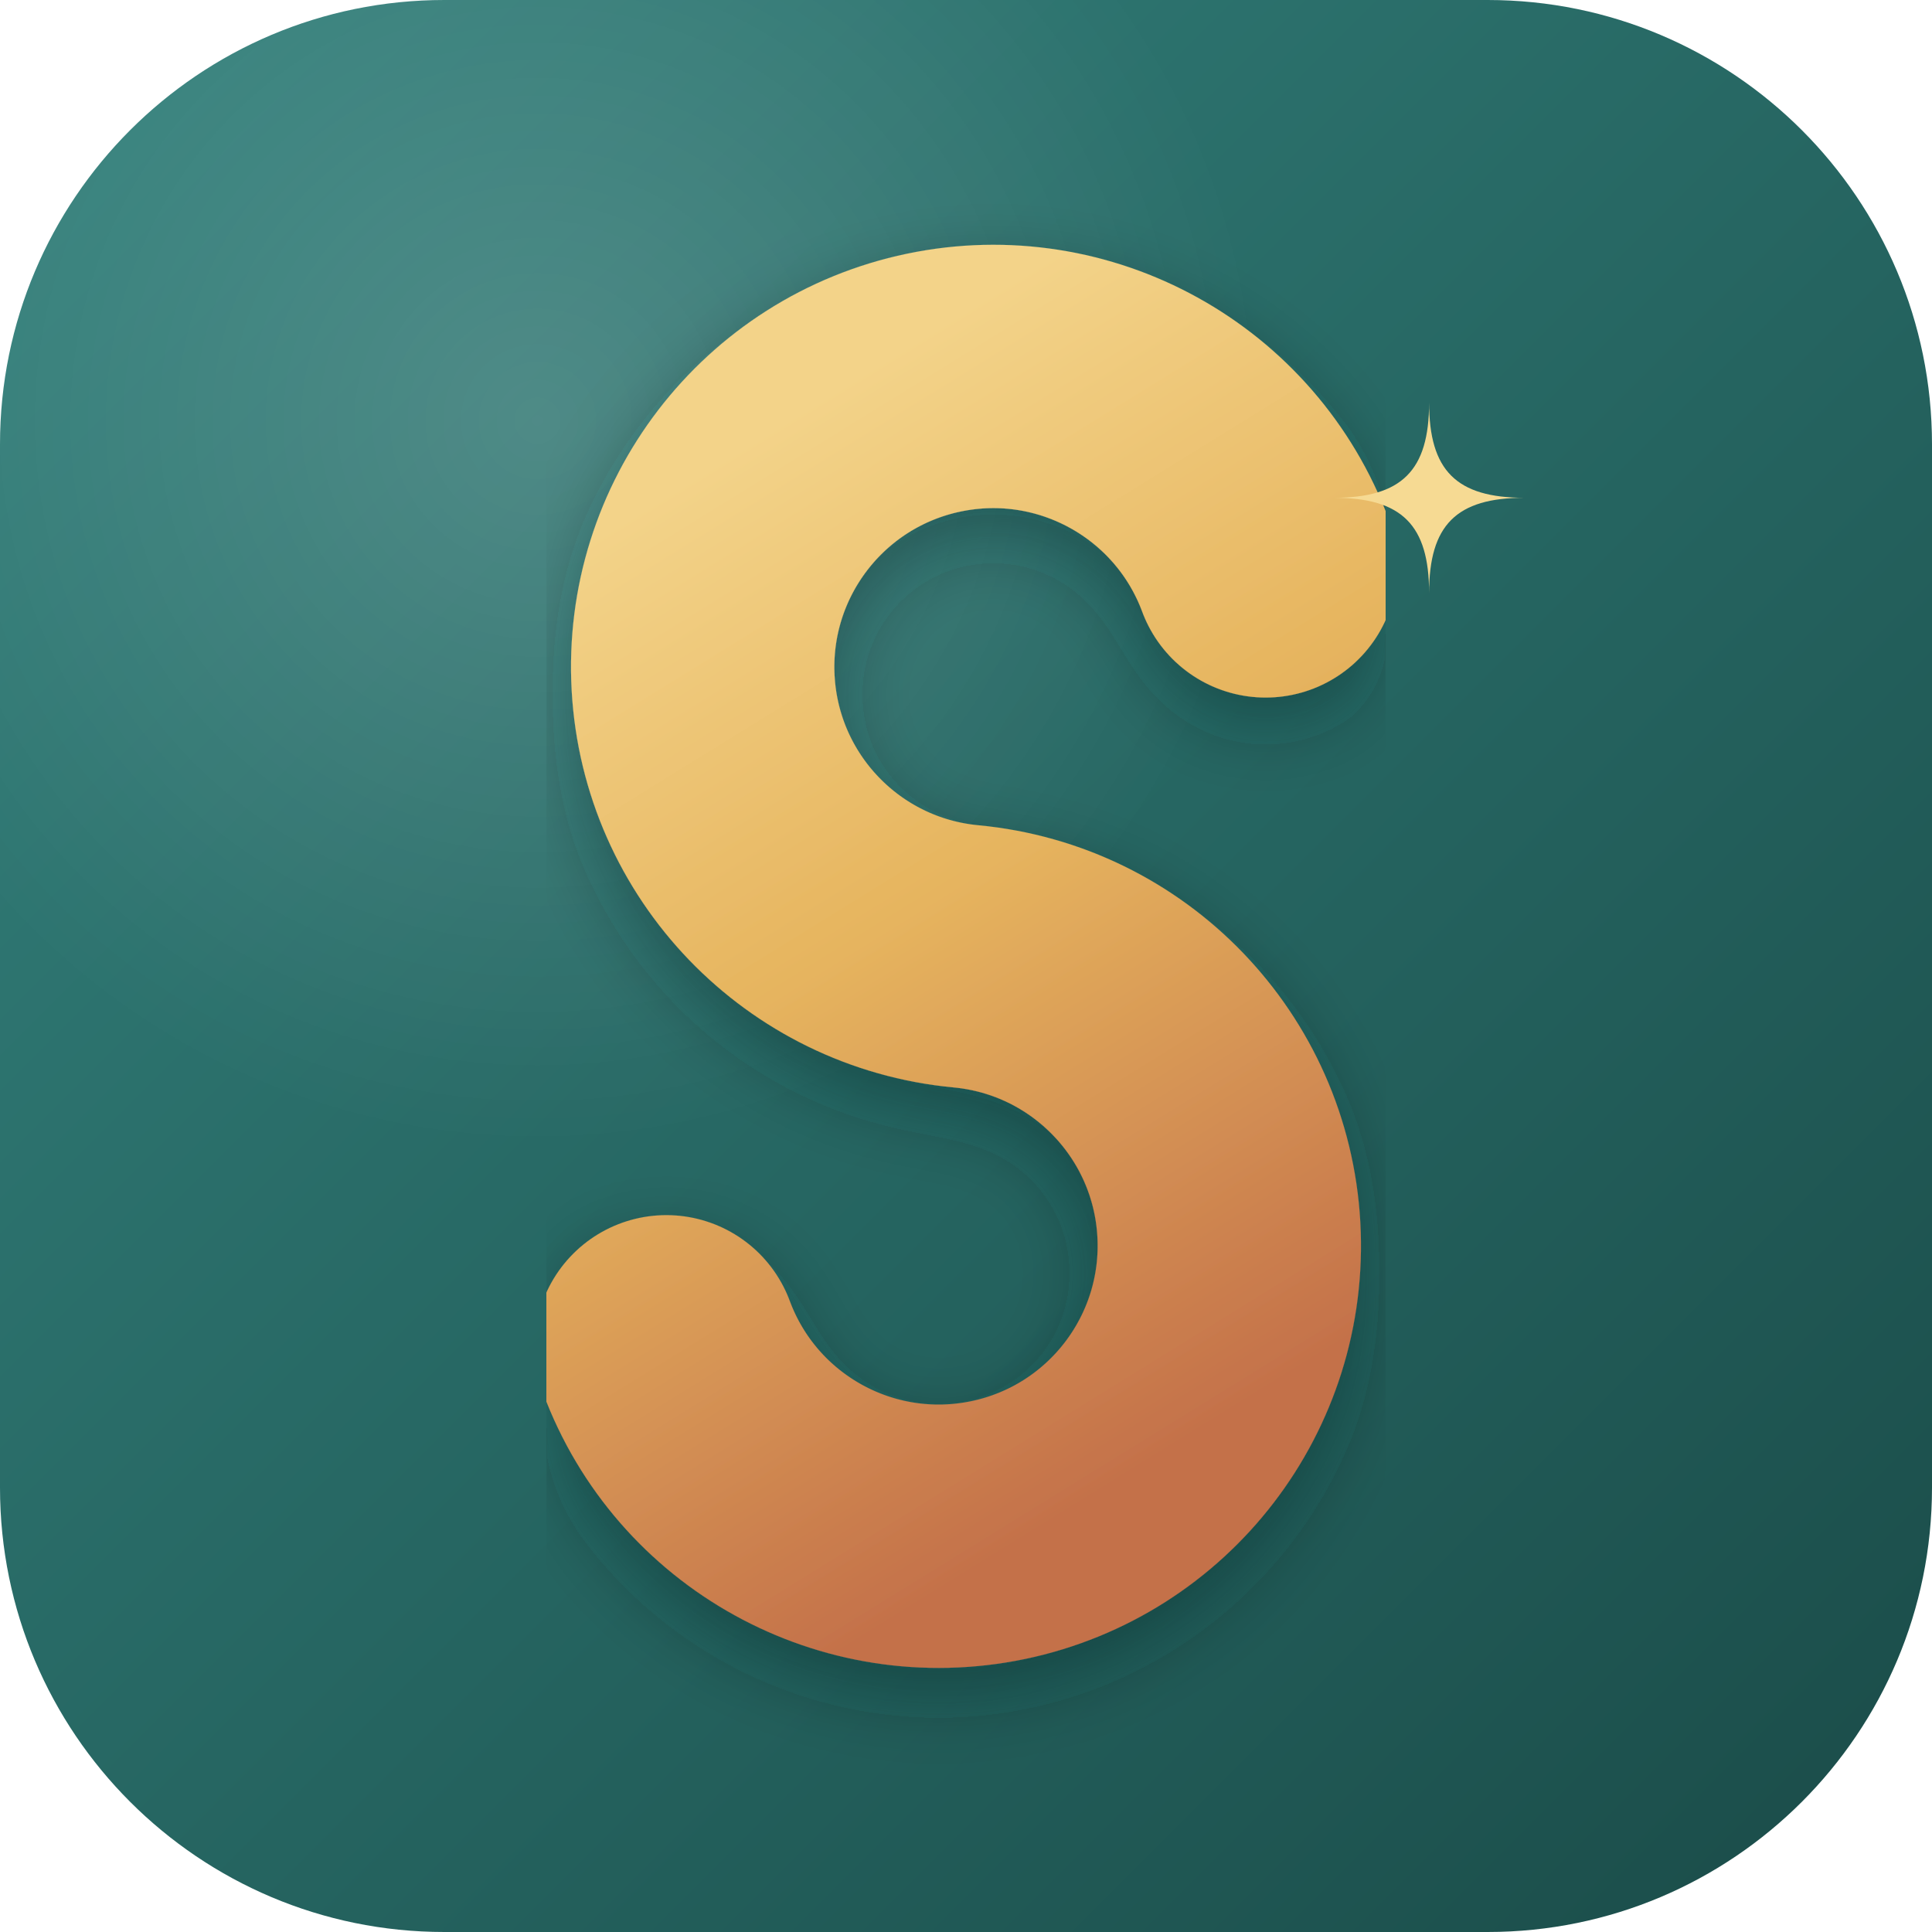
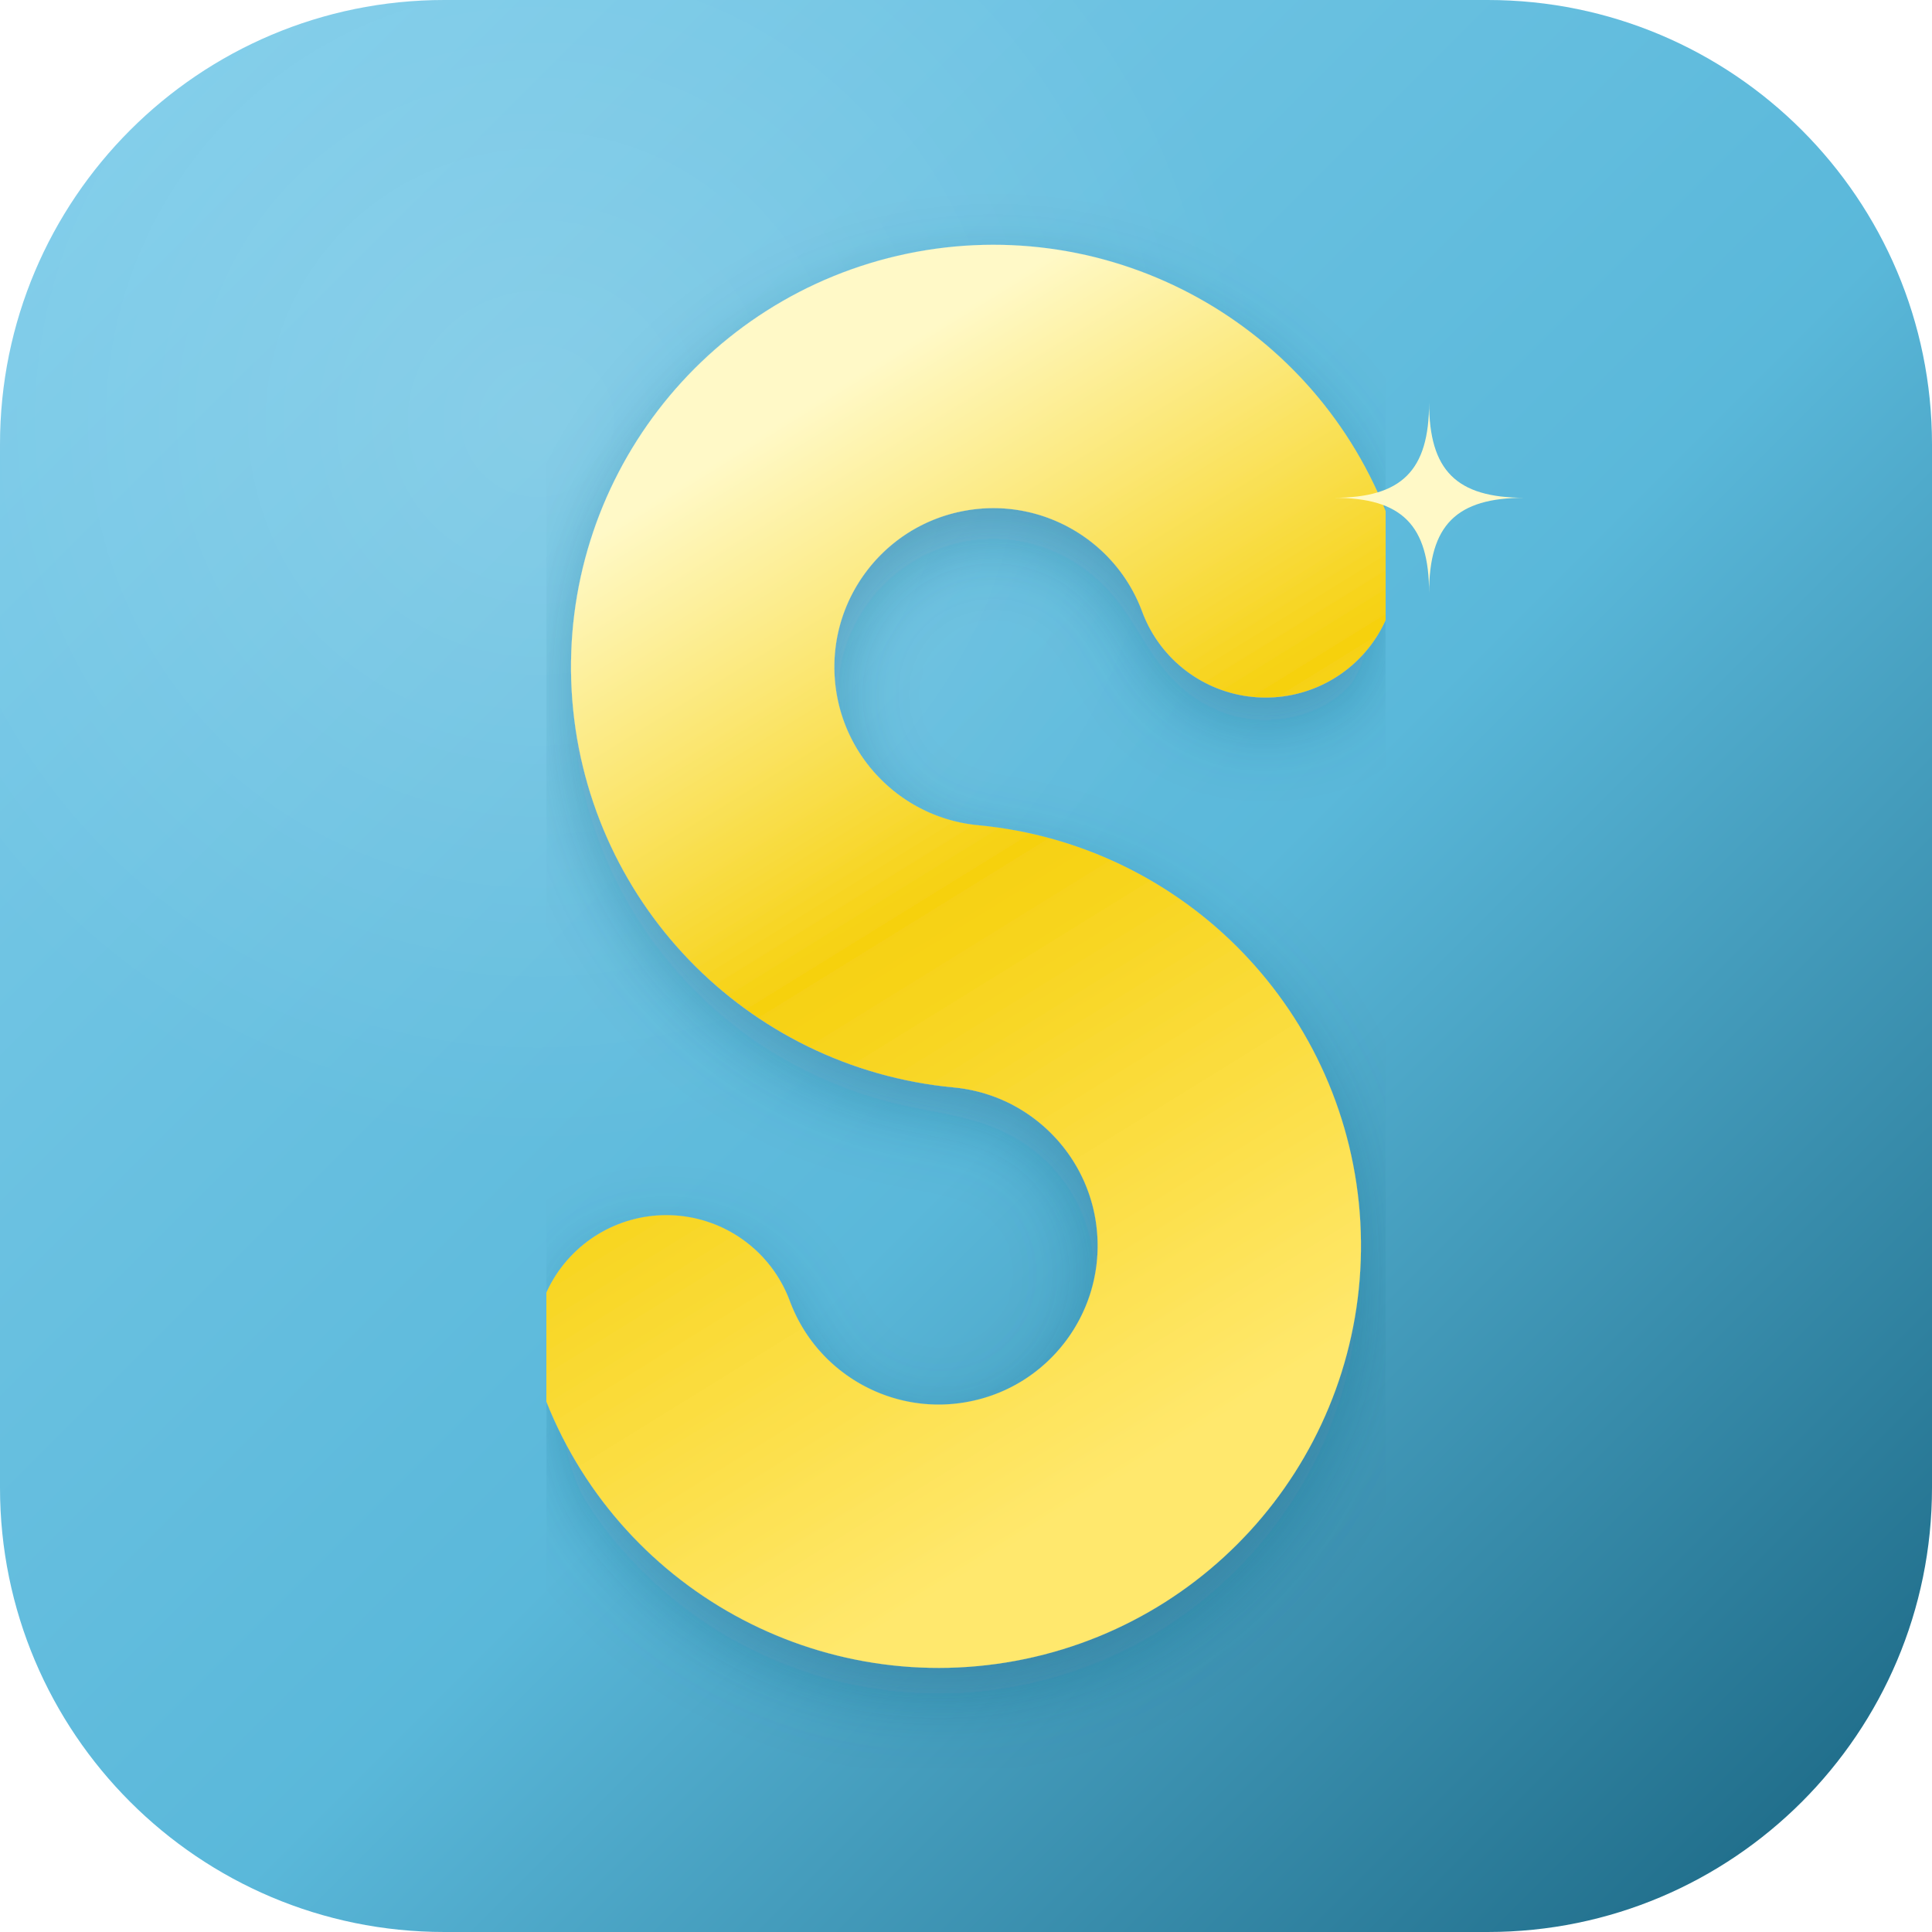
<svg xmlns="http://www.w3.org/2000/svg" width="512" height="512" viewBox="0 0 200 200">
  <defs>
    <linearGradient id="tile" x1="0" y1="0" x2="1" y2="1">
-       <stop offset="0%" stop-color="#34827D" />
-       <stop offset="55%" stop-color="#256460" />
-       <stop offset="100%" stop-color="#1A4B48" />
+       <stop offset="0%" stop-color="#81CEEB" />
+       <stop offset="55%" stop-color="#5AB8DA" />
+       <stop offset="100%" stop-color="#17627E" />
    </linearGradient>
    <radialGradient id="sheen" cx="28%" cy="22%" r="62%">
      <stop offset="0%" stop-color="#FFFFFF" stop-opacity="0.16" />
      <stop offset="60%" stop-color="#FFFFFF" stop-opacity="0" />
    </radialGradient>
    <linearGradient id="ess" x1="0.30" y1="0" x2="0.62" y2="1" gradientUnits="objectBoundingBox">
-       <stop offset="0%" stop-color="#F3D389" />
-       <stop offset="45%" stop-color="#E6B45E" />
-       <stop offset="100%" stop-color="#C4714A" />
+       <stop offset="0%" stop-color="#FFF9C7" />
+       <stop offset="45%" stop-color="#F6D110" />
+       <stop offset="100%" stop-color="#FFE86D" />
    </linearGradient>
    <filter id="soft" x="-20%" y="-20%" width="140%" height="140%">
-       <feDropShadow dx="0" dy="3" stdDeviation="4" flood-color="#0C2A28" flood-opacity="0.35" />
+       <feDropShadow dx="0" dy="3" stdDeviation="4" flood-color="#17627E" flood-opacity="0.35" />
    </filter>
  </defs>
  <rect width="200" height="200" rx="46" fill="url(#tile)" />
  <rect width="200" height="200" rx="46" fill="url(#sheen)" />
  <g transform="translate(6,5) scale(0.94)">
    <path d="M133 57 A32 32 0 1 0 100 100 A32 32 0 1 1 67 143" fill="none" stroke="url(#ess)" stroke-width="29" stroke-linecap="round" filter="url(#soft)" />
-     <path d="M151 39 C151 46.5 154 49.5 161.5 49.5 C154 49.5 151 52.5 151 60 C151 52.5 148 49.5 140.5 49.5 C148 49.5 151 46.5 151 39 Z" fill="#F6DA93" />
+     <path d="M151 39 C151 46.5 154 49.5 161.5 49.5 C154 49.5 151 52.5 151 60 C151 52.5 148 49.5 140.5 49.5 C148 49.5 151 46.5 151 39 Z" fill="#FFF9C7" />
  </g>
</svg>
